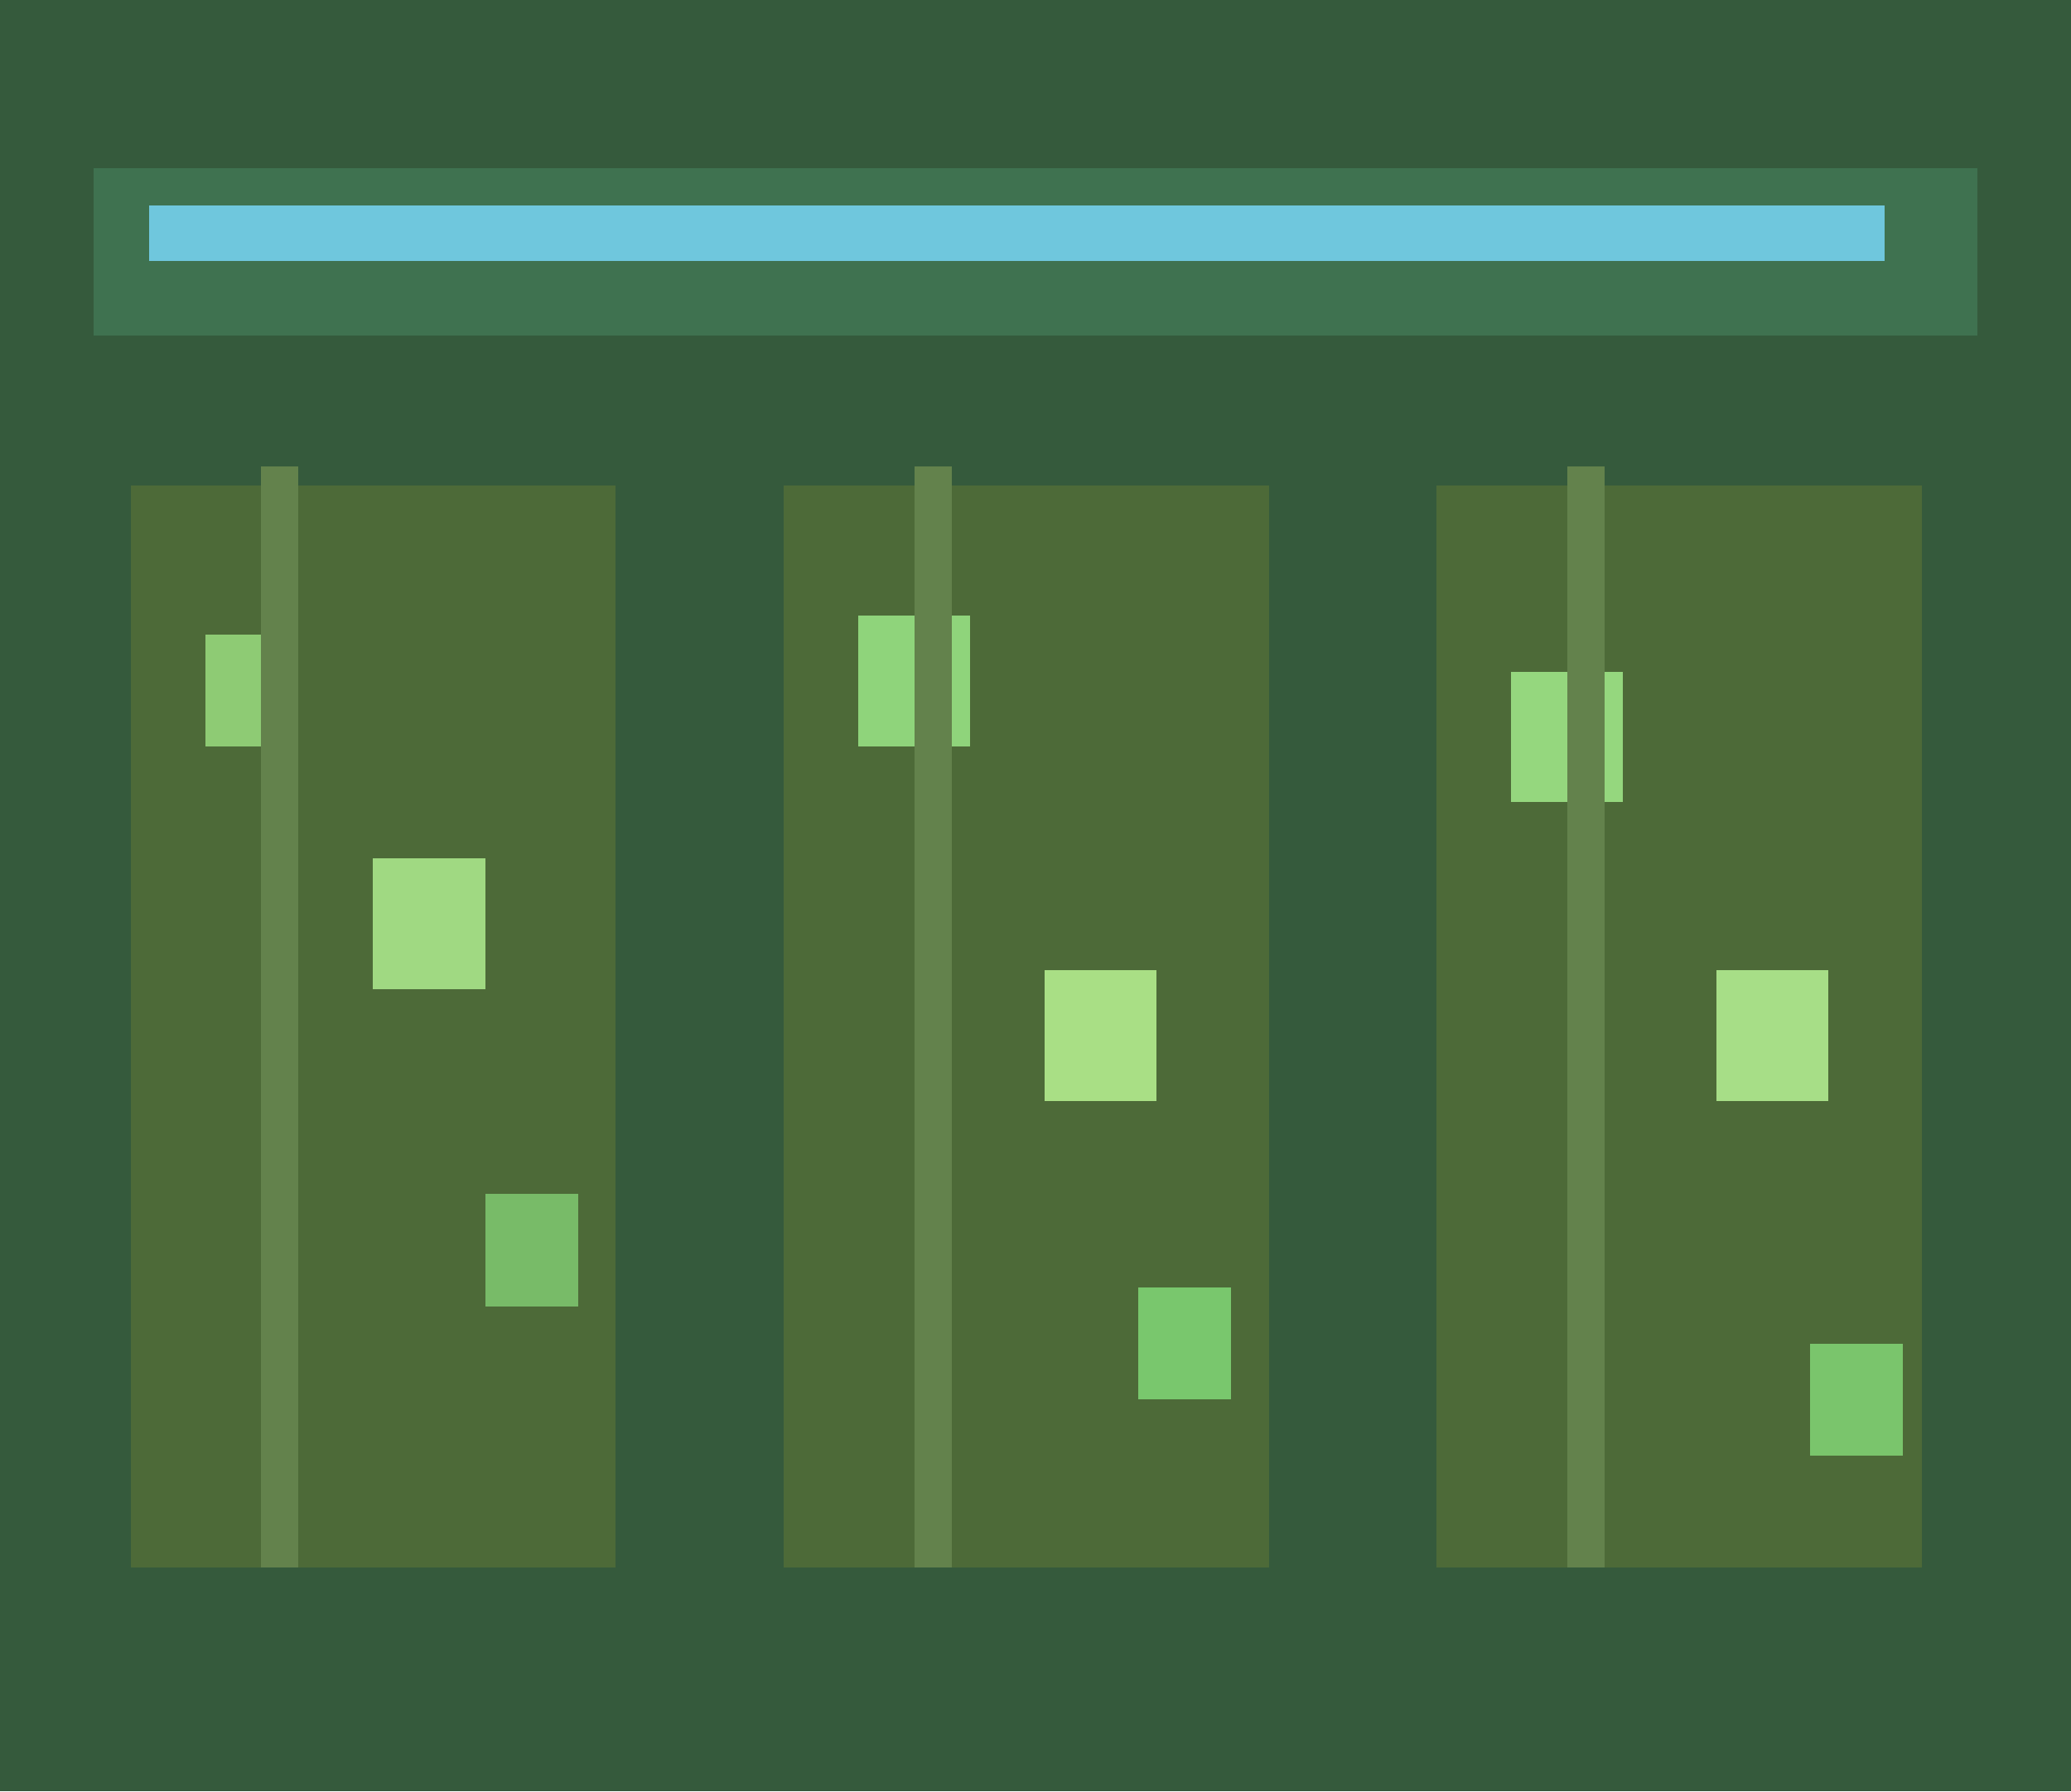
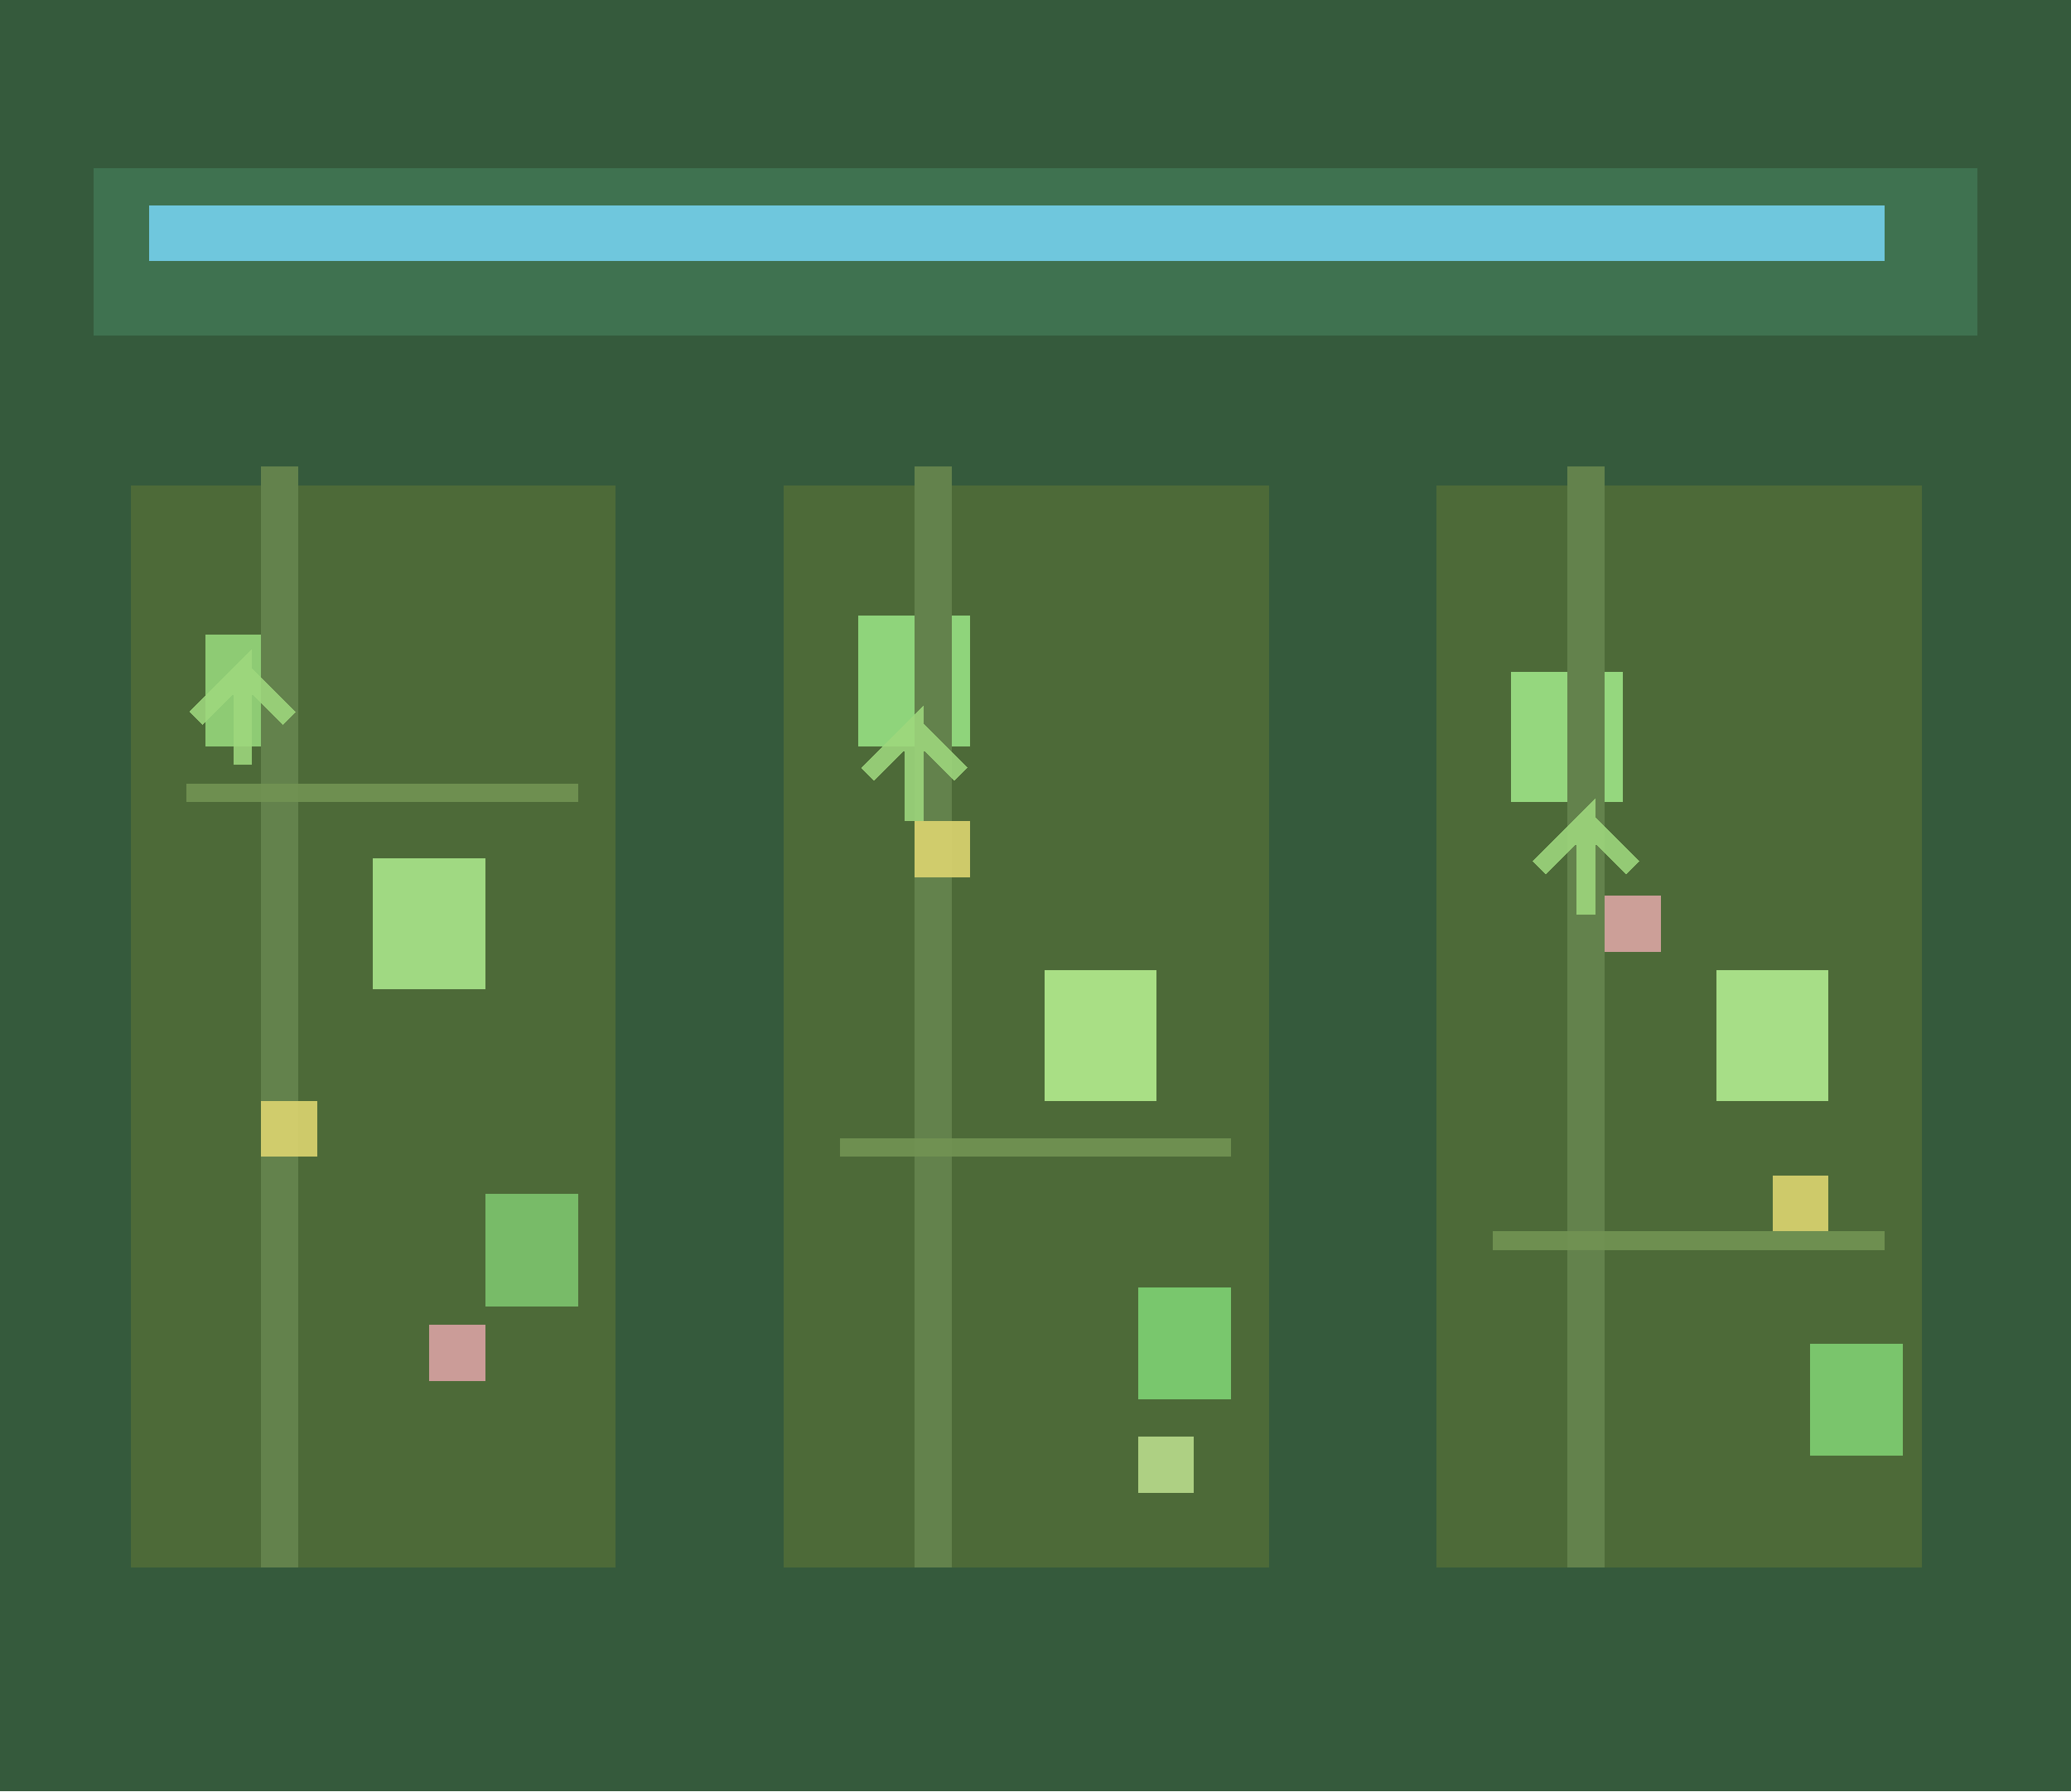
<svg xmlns="http://www.w3.org/2000/svg" width="222" height="192" viewBox="0 0 222 192" shape-rendering="crispEdges">
  <rect width="222" height="192" fill="#355a3c" />
  <rect x="10" y="18" width="202" height="18" fill="#3f7250" />
  <rect x="14" y="52" width="52" height="116" fill="#4d6a38" />
  <rect x="84" y="52" width="52" height="116" fill="#4d6a38" />
  <rect x="154" y="52" width="52" height="116" fill="#4d6a38" />
  <rect x="16" y="22" width="186" height="6" fill="#6fc7dd" />
  <rect x="22" y="68" width="10" height="12" fill="#8ecb74" />
  <rect x="40" y="92" width="12" height="14" fill="#a0d982" />
  <rect x="52" y="128" width="10" height="12" fill="#78bb68" />
  <rect x="92" y="66" width="12" height="14" fill="#8fd47b" />
  <rect x="112" y="104" width="12" height="14" fill="#a9df85" />
  <rect x="122" y="138" width="10" height="12" fill="#79c76d" />
  <rect x="162" y="72" width="12" height="14" fill="#95d77e" />
  <rect x="184" y="104" width="12" height="14" fill="#a7de87" />
  <rect x="194" y="144" width="10" height="12" fill="#7ac56c" />
  <rect x="28" y="50" width="4" height="118" fill="#63824c" />
  <rect x="98" y="50" width="4" height="118" fill="#63824c" />
  <rect x="168" y="50" width="4" height="118" fill="#63824c" />
+   <g opacity="0.92">
+     <rect x="20" y="84" width="42" height="2" fill="#719353" />
+     <rect x="90" y="122" width="42" height="2" fill="#719353" />
+     <rect x="160" y="132" width="42" height="2" fill="#719353" />
+     <rect x="28" y="118" width="6" height="6" fill="#d9d36f" />
+     <rect x="46" y="142" width="6" height="6" fill="#d6a1a1" />
+     <rect x="98" y="88" width="6" height="6" fill="#d9d36f" />
+     <rect x="122" y="154" width="6" height="6" fill="#b6d98a" />
+     <rect x="172" y="96" width="6" height="6" fill="#d7a4a1" />
+     <rect x="190" y="126" width="6" height="6" fill="#d9d36f" />
+   </g>
+   <path d="M26 82 v-10 l-5 5 M26 72 l5 5 M98 88 v-10 l-5 5 M98 78 l5 5 M170 98 v-10 l-5 5 M170 88 l5 5" fill="none" stroke="#9ed77d" stroke-width="2" opacity="0.88" />
</svg>
